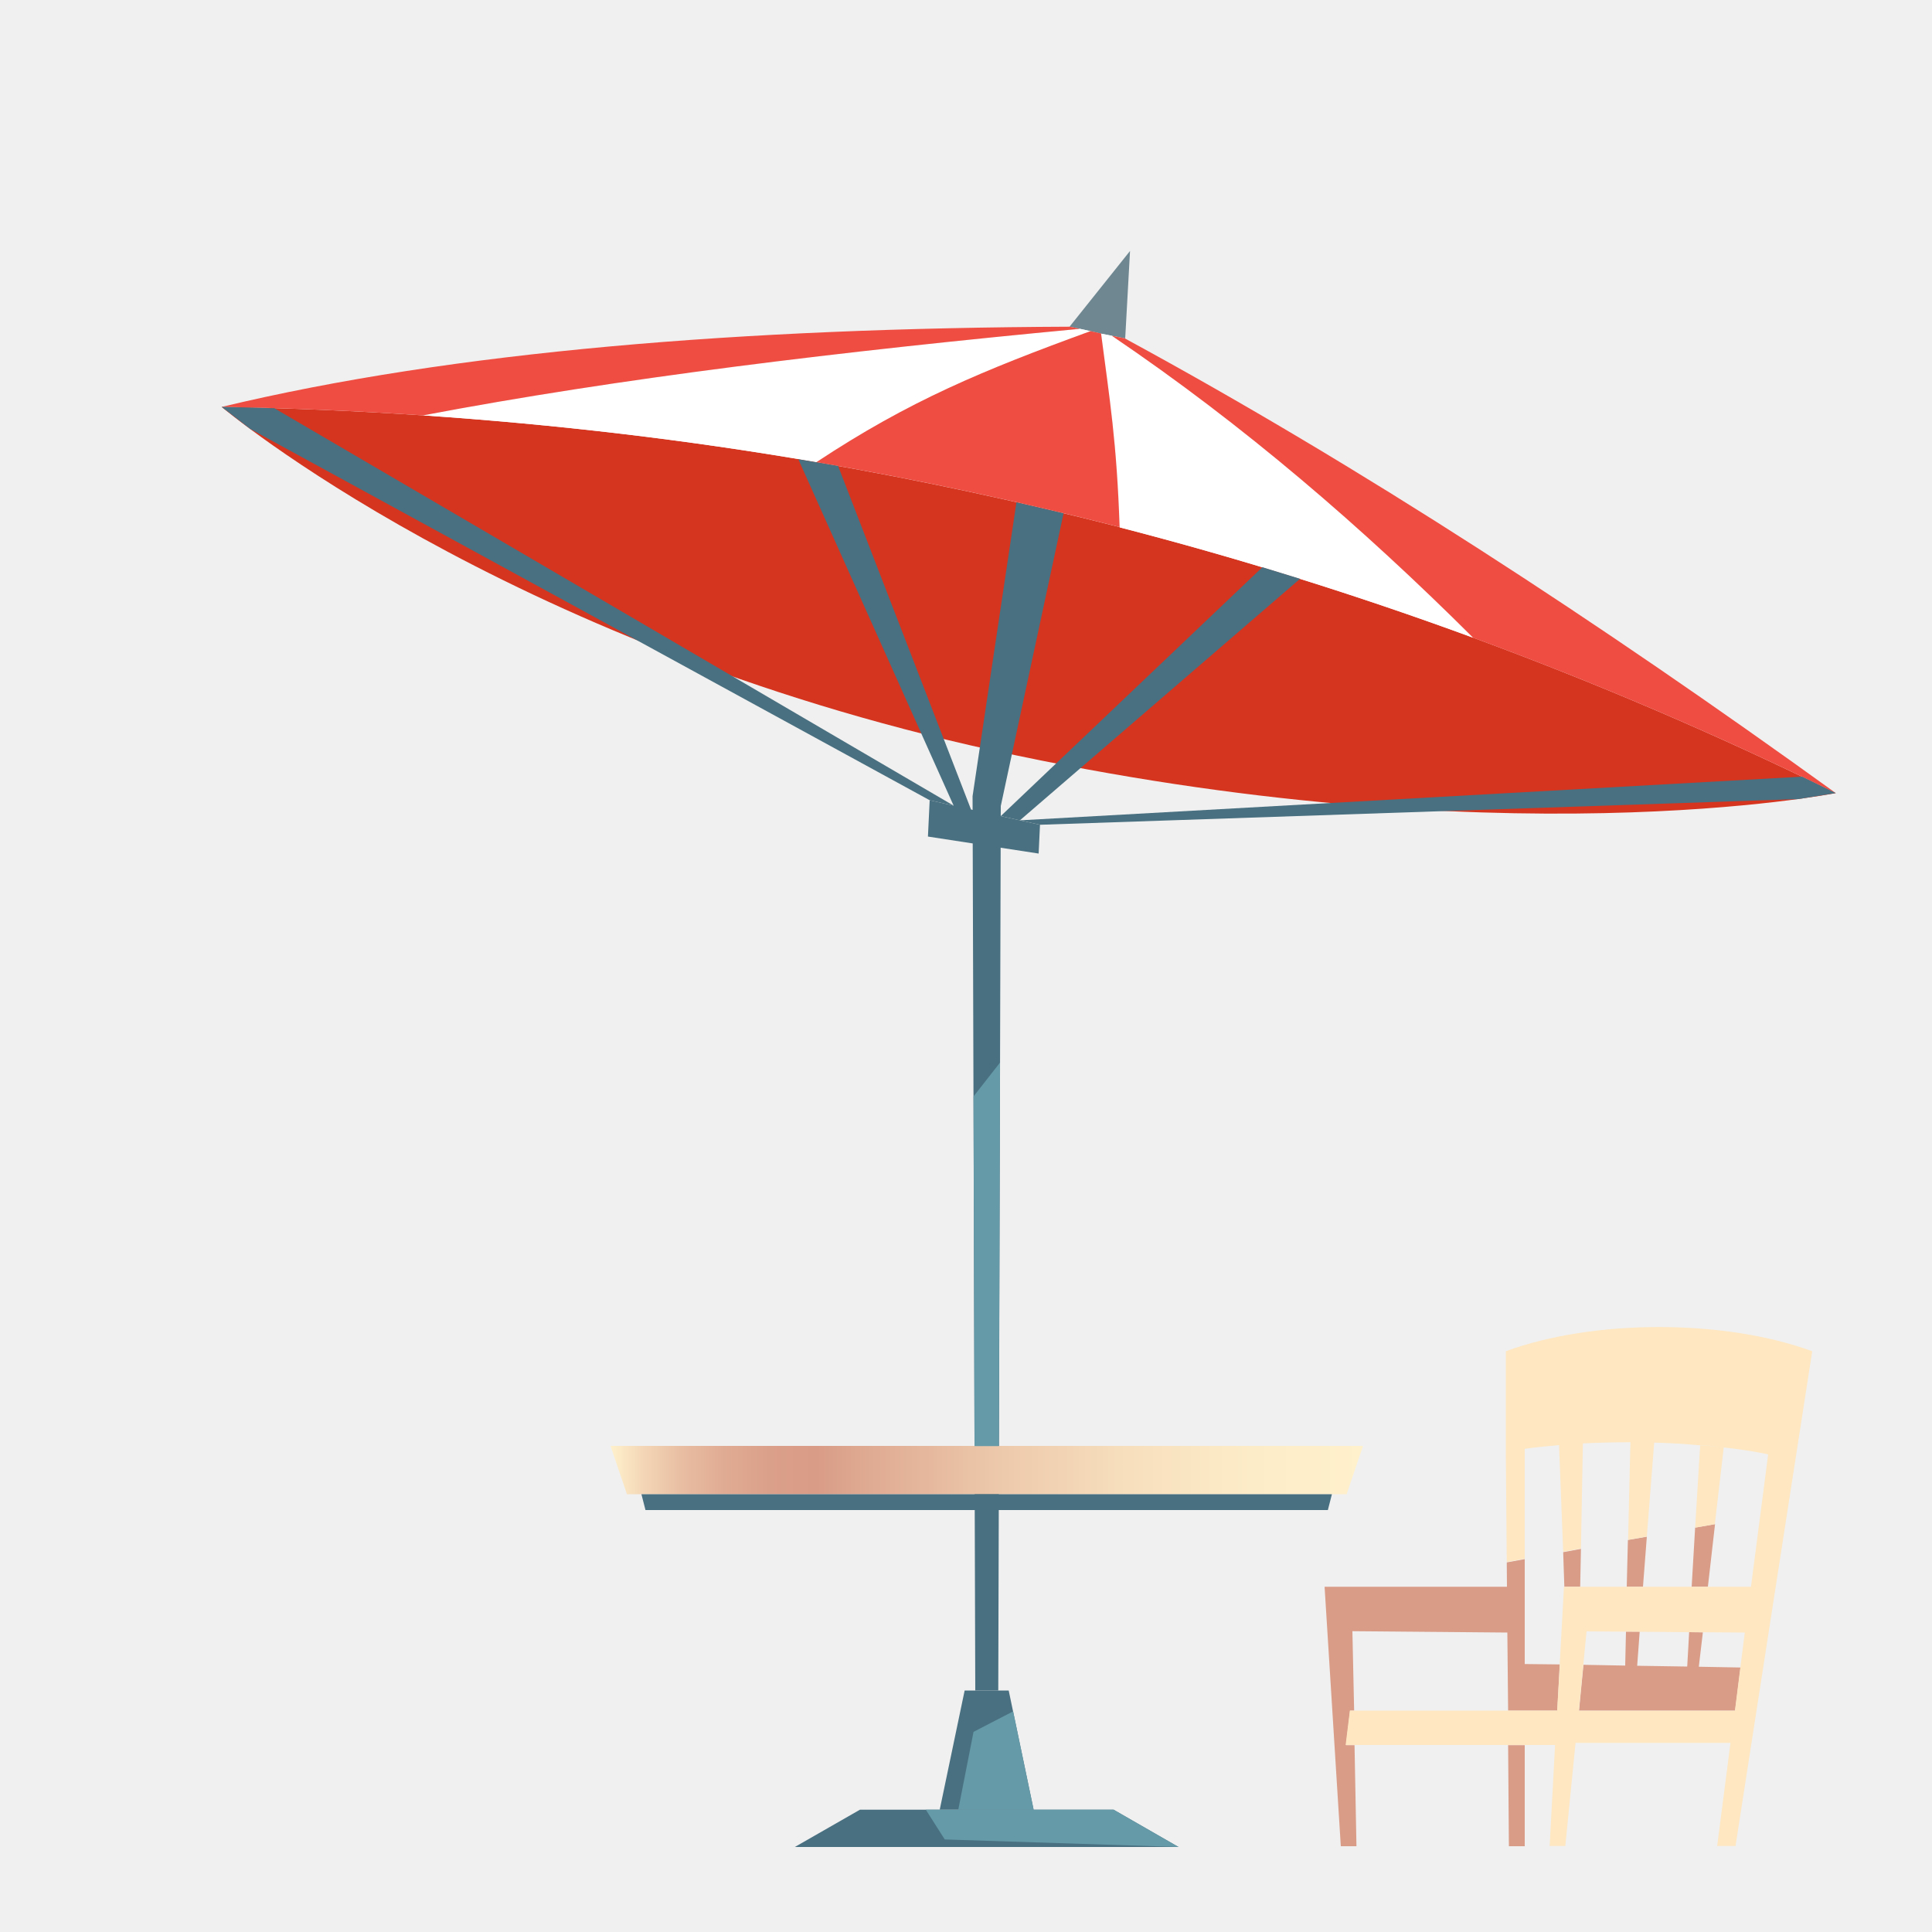
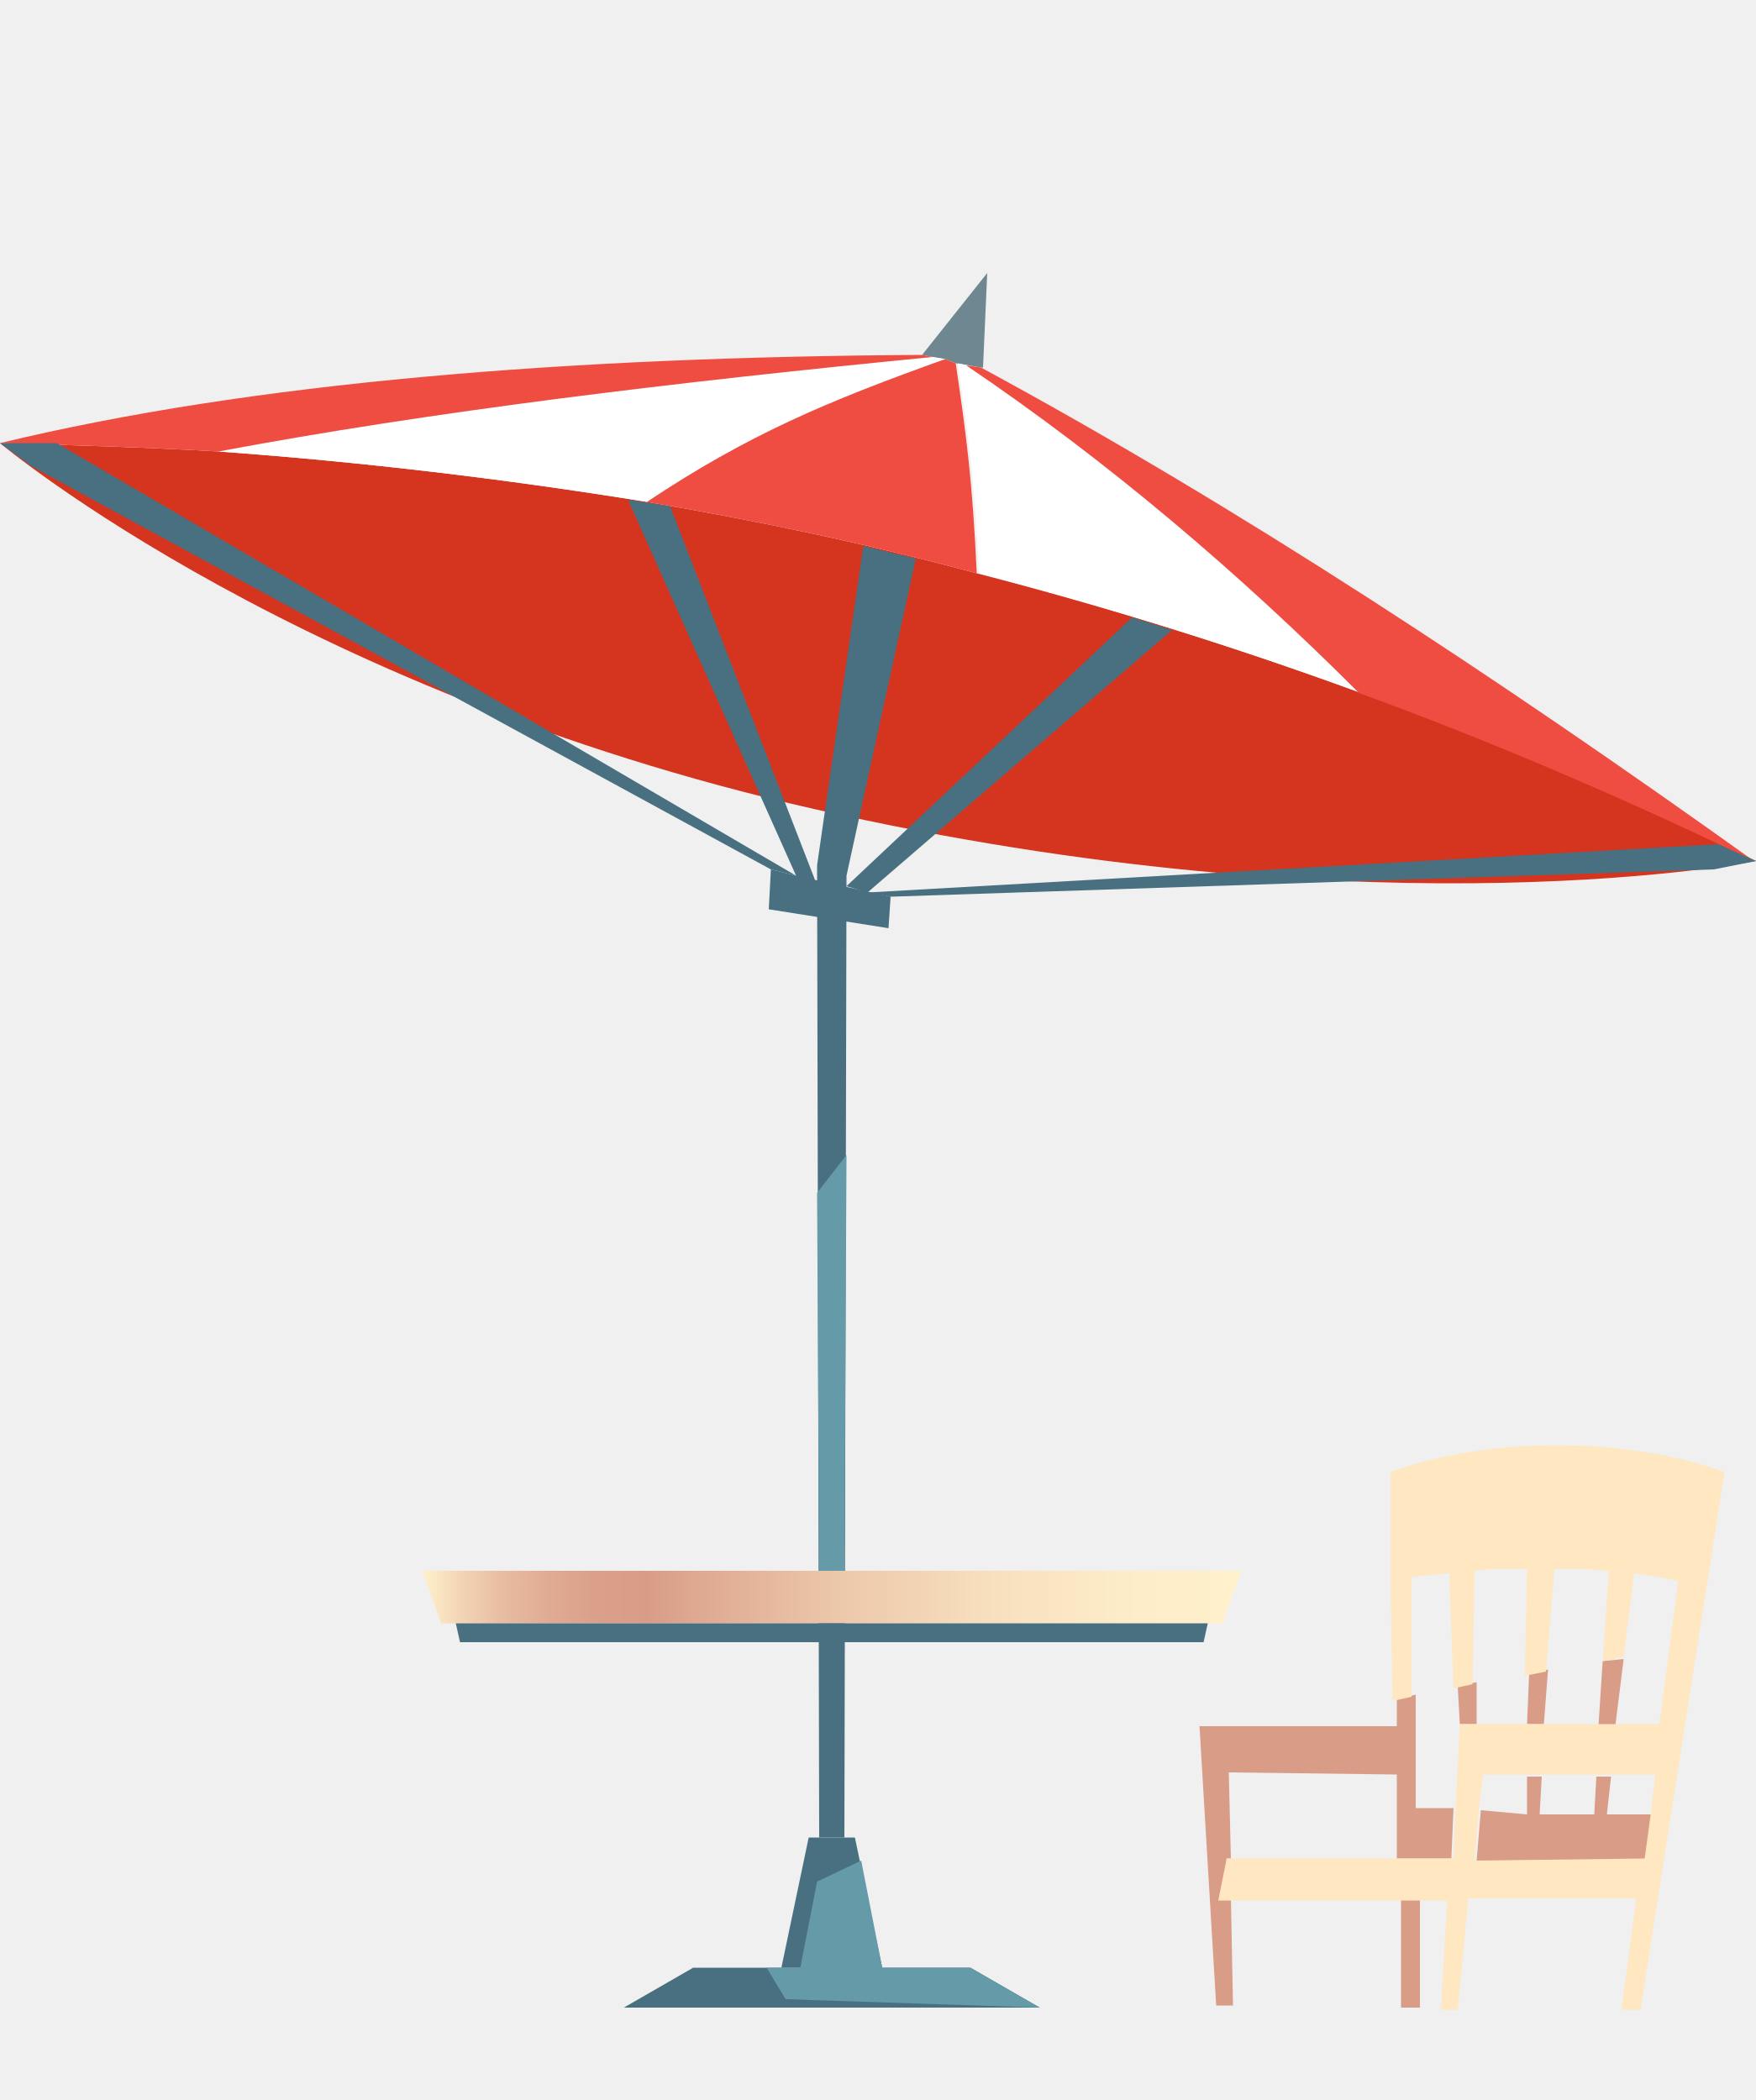
- <svg xmlns="http://www.w3.org/2000/svg" version="1.1" id="Layer_1" x="0px" y="0px" viewBox="0 0 100 100" style="enable-background:new 0 0 100 100;" xml:space="preserve">
+ <svg xmlns="http://www.w3.org/2000/svg" version="1.1" id="Layer_1" x="0px" y="0px" viewBox="0 0 83.6 100" style="enable-background:new 0 0 83.6 100;" xml:space="preserve">
  <style type="text/css">
	.st0{fill:#D99C87;}
	.st1{fill:#FEE7C1;}
	.st2{fill:#6E8791;}
	.st3{fill:#D5341F;}
	.st4{fill:#FFFFFF;}
	.st5{fill:#EF4D41;}
	.st6{fill:#497080;}
	.st7{fill:url(#SVGID_1_);}
	.st8{fill:#659AA8;}
</style>
-   <path class="st0" d="M78.92,95.56H78.1l-0.04-5.23h0.86V95.56z M81.96,86.17l-0.23,2.37h8.08l0.28-2.23l-2.16-0.04l0.21-1.78  l-0.71-0.01l-0.1,1.78l-2.59-0.04l0.13-1.77h-0.01h-0.7l-0.04,1.76L81.96,86.17z M87.74,79.07l-0.18,3.06h0.84l0.37-3.24  L87.74,79.07z M84.26,79.71l-0.06,2.42h0.84l0.2-2.59L84.26,79.71z M80.91,80.34l0.06,1.79h0.82l0.04-1.96L80.91,80.34z   M68.56,82.13l0.84,13.43h0.81l-0.1-5.23h-0.44l0.21-1.79h0.21L70,84.43l8.02,0.07l0.04,4.04h2.55v-0.06l0.12-2.33l-1.81-0.02v-5.43  l-0.93,0.17L78,82.13H68.56z" />
-   <path class="st1" d="M87.74,79.07L88,74.81c0.42,0.02,0.82,0.06,1.22,0.11l-0.46,3.97L87.74,79.07z M69.87,88.54h0.21h7.97h2.55  v-0.06l0.14-2.33h-0.01l0.22-4.02h0.02h0.82h2.41h0.84h2.52h0.84h2.23l0.89-6.85c-0.68-0.15-1.47-0.27-2.3-0.36  c-0.39-0.05-0.8-0.1-1.22-0.12v0.01c-0.76-0.07-1.56-0.12-2.38-0.14l-0.38,4.86l-0.97,0.17l0.12-5.05c-0.84,0-1.65,0.02-2.46,0.06  l-0.1,5.44l-0.92,0.17l-0.21-5.4v-0.12c-0.62,0.05-1.21,0.11-1.78,0.19v5.69l-0.93,0.17l-0.05-5.73v-5.18  c4.53-1.67,11.33-1.67,15.86,0l-3.97,25.61h-0.95l0.69-5.34h-8.02l-0.53,5.34h-0.81l0.28-5.23h-1.58h-0.86h-7.96h-0.44L69.87,88.54z   M89.8,88.54l0.28-2.23l0.23-1.81l-2.9-0.02l-2.55-0.02h-0.01l-2.73-0.02l-0.17,1.74l-0.23,2.37H89.8z" />
+   <path class="st0" d="M67.5,95.6h-0.8l0-5.2h0.9V95.6z M70.5,86.2l-0.2,2.4h8.1l0.3-2.2l-2.2,0l0.2-1.8l-0.7,0l-0.1,1.8l-2.6,0  l0.1-1.8h0h-0.7l0,1.8L70.5,86.2z M76.3,79.1l-0.2,3.1h0.8l0.4-3.2L76.3,79.1z M72.8,79.7l-0.1,2.4h0.8l0.2-2.6L72.8,79.7z   M69.4,80.3l0.1,1.8h0.8l0-2L69.4,80.3z M57.1,82.1l0.8,13.4h0.8l-0.1-5.2h-0.4l0.2-1.8h0.2l-0.1-4.1l8,0.1l0,4h2.6v-0.1l0.1-2.3  l-1.8,0v-5.4l-0.9,0.2l0,1.3H57.1z" />
+   <path class="st1" d="M76.3,79.1l0.3-4.3c0.4,0,0.8,0.1,1.2,0.1l-0.5,4L76.3,79.1z M58.4,88.5h0.2h8h2.6v-0.1l0.1-2.3h0l0.2-4h0h0.8  h2.4h0.8h2.5h0.8h2.2l0.9-6.8c-0.7-0.2-1.5-0.3-2.3-0.4c-0.4-0.1-0.8-0.1-1.2-0.1v0c-0.8-0.1-1.6-0.1-2.4-0.1l-0.4,4.9l-1,0.2  l0.1-5.1c-0.8,0-1.7,0-2.5,0.1l-0.1,5.4l-0.9,0.2l-0.2-5.4v-0.1c-0.6,0.1-1.2,0.1-1.8,0.2v5.7l-0.9,0.2l-0.1-5.7v-5.2  c4.5-1.7,11.3-1.7,15.9,0l-4,25.6h-0.9l0.7-5.3h-8l-0.5,5.3h-0.8l0.3-5.2h-1.6h-0.9h-8h-0.4L58.4,88.5z M78.3,88.5l0.3-2.2l0.2-1.8  l-2.9,0l-2.6,0h0l-2.7,0l-0.2,1.7l-0.2,2.4L78.3,88.5L78.3,88.5z" />
  <g>
    <g>
-       <polygon class="st2" points="58.21,17.51 57.55,17.38 56.99,17.27 56.44,17.14 55.9,17.02 55.89,17.02 55.37,16.91 55.36,16.91     58.49,12.99 58.24,17.52   " />
-       <path class="st3" d="M95.02,41.05c0,0-17.5,3.5-43.58-2.2c-25.48-5.56-39.97-17.79-39.97-17.79c3.5,0.06,6.97,0.21,10.42,0.44    c6.88,0.47,13.65,1.26,20.36,2.42c5.28,0.91,10.52,2.04,15.69,3.36v0.01c6.17,1.6,12.28,3.5,18.29,5.71    C82.6,35.34,88.86,38.02,95.02,41.05z" />
+       <polygon class="st2" points="46.7,17.5 46.1,17.4 45.5,17.3 45,17.1 44.4,17 44.4,17 43.9,16.9 43.9,16.9 47,13 46.8,17.5   " />
+       <path class="st3" d="M83.6,41c0,0-17.5,3.5-43.6-2.2C14.5,33.3,0,21.1,0,21.1c3.5,0.1,7,0.2,10.4,0.4c6.9,0.5,13.6,1.3,20.4,2.4    c5.3,0.9,10.5,2,15.7,3.4v0c6.2,1.6,12.3,3.5,18.3,5.7C71.1,35.3,77.4,38,83.6,41z" />
      <g>
-         <path class="st4" d="M76.25,33.01c-5.73-5.71-11.87-11.01-18.7-15.63l-0.55-0.11c0.45,3.46,0.81,5.6,0.96,10.02v0.01     C64.13,28.89,70.23,30.8,76.25,33.01z" />
-         <path class="st4" d="M55.89,17.02c-12.3,1.17-23.91,2.57-33.99,4.48c6.88,0.47,13.65,1.26,20.36,2.42     c4.81-3.18,8.6-4.74,14.18-6.78l-0.54-0.12H55.89z" />
+         <path class="st4" d="M64.8,33c-5.7-5.7-11.9-11-18.7-15.6l-0.5-0.1c0.5,3.5,0.8,5.6,1,10v0C52.7,28.9,58.8,30.8,64.8,33z" />
+         <path class="st4" d="M44.4,17c-12.3,1.2-23.9,2.6-34,4.5c6.9,0.5,13.6,1.3,20.4,2.4c4.8-3.2,8.6-4.7,14.2-6.8L44.4,17     C44.4,17,44.4,17,44.4,17z" />
      </g>
      <g>
-         <path class="st5" d="M58.21,17.51l-0.66-0.13c6.83,4.62,12.97,9.92,18.7,15.63c6.35,2.33,12.61,5.01,18.77,8.04     C82.69,32.15,70.41,24.13,58.21,17.51z" />
-         <path class="st5" d="M56.44,17.14c-5.59,2.04-9.37,3.6-14.18,6.78c5.28,0.91,10.52,2.04,15.69,3.36     c-0.15-4.42-0.51-6.56-0.96-10.02L56.44,17.14z" />
-         <path class="st5" d="M55.37,16.91h-0.01c-16.92,0.07-31.88,1.27-43.88,4.15c3.5,0.06,6.97,0.21,10.42,0.44     c10.08-1.92,21.68-3.32,33.99-4.48L55.37,16.91z" />
+         <path class="st5" d="M46.7,17.5l-0.7-0.1c6.8,4.6,13,9.9,18.7,15.6c6.3,2.3,12.6,5,18.8,8C71.2,32.2,58.9,24.1,46.7,17.5z" />
+         <path class="st5" d="M45,17.1c-5.6,2-9.4,3.6-14.2,6.8c5.3,0.9,10.5,2,15.7,3.4c-0.2-4.4-0.5-6.6-1-10L45,17.1z" />
+         <path class="st5" d="M43.9,16.9L43.9,16.9C27,17,12,18.2,0,21.1c3.5,0.1,7,0.2,10.4,0.4c10.1-1.9,21.7-3.3,34-4.5L43.9,16.9z" />
      </g>
    </g>
-     <polygon class="st6" points="57.64,93.67 44.51,93.67 41.14,95.6 61,95.6  " />
-     <polygon class="st6" points="52.21,87.5 49.93,87.5 48.64,93.67 53.5,93.67  " />
+     <polygon class="st6" points="46.2,93.7 33,93.7 29.7,95.6 49.5,95.6  " />
+     <polygon class="st6" points="40.7,87.5 38.5,87.5 37.2,93.7 42,93.7  " />
    <g>
      <g id="XMLID_1_">
        <g>
-           <polygon class="st6" points="55.05,26.57 51.8,41.72 51.67,87.5 50.48,87.5 50.34,41.21 52.61,26     " />
+           <polygon class="st6" points="43.6,26.6 40.3,41.7 40.2,87.5 39,87.5 38.9,41.2 41.1,26     " />
        </g>
      </g>
      <g>
-         <polygon class="st6" points="14.2,21.13 11.47,21.06 12.95,22.2 48.12,41.42 49.36,41.7    " />
-         <polygon class="st6" points="93.27,40.2 52.79,42.46 53.83,42.69 93.08,41.36 95.02,41.05    " />
-         <polygon class="st6" points="65.34,29.36 51.8,42.24 52.79,42.46 67.29,29.96    " />
-         <polygon class="st6" points="43.38,24.12 41.32,23.77 49.36,41.7 49.36,41.7 48.12,41.42 48.03,43.3 53.76,44.18 53.83,42.69      50.26,41.9    " />
+         <polygon class="st6" points="2.7,21.1 0,21.1 1.5,22.2 36.7,41.4 37.9,41.7    " />
+         <polygon class="st6" points="81.8,40.2 41.3,42.5 42.4,42.7 81.6,41.4 83.6,41    " />
+         <polygon class="st6" points="53.9,29.4 40.3,42.2 41.3,42.5 55.8,30    " />
+         <polygon class="st6" points="31.9,24.1 29.9,23.8 37.9,41.7 37.9,41.7 36.7,41.4 36.6,43.3 42.3,44.2 42.4,42.7 38.8,41.9    " />
      </g>
    </g>
-     <linearGradient id="SVGID_1_" gradientUnits="userSpaceOnUse" x1="-93.755" y1="76.087" x2="-54.803" y2="76.087" gradientTransform="matrix(1 0 0 1 125.3515 0)">
+     <linearGradient id="SVGID_1_" gradientUnits="userSpaceOnUse" x1="-105.222" y1="25.91" x2="-66.272" y2="25.91" gradientTransform="matrix(1 0 0 -1 125.3515 102)">
      <stop offset="0" style="stop-color:#FFF1CC" />
-       <stop offset="0.042" style="stop-color:#F4D7B7" />
-       <stop offset="0.096" style="stop-color:#E8BDA2" />
+       <stop offset="4.200000e-02" style="stop-color:#F4D7B7" />
+       <stop offset="9.640000e-02" style="stop-color:#E8BDA2" />
      <stop offset="0.152" style="stop-color:#E0AB93" />
      <stop offset="0.21" style="stop-color:#DBA08A" />
      <stop offset="0.274" style="stop-color:#D99C87" />
      <stop offset="0.341" style="stop-color:#DFAA92" />
      <stop offset="0.517" style="stop-color:#EDC9AB" />
      <stop offset="0.689" style="stop-color:#F7DFBD" />
      <stop offset="0.853" style="stop-color:#FDECC8" />
      <stop offset="1" style="stop-color:#FFF1CC" />
    </linearGradient>
-     <polygon class="st7" points="69.7,77.34 32.45,77.34 31.6,74.84 70.55,74.84  " />
-     <polygon class="st6" points="68.73,78.16 33.41,78.16 33.2,77.34 68.94,77.34  " />
-     <polygon class="st8" points="51.76,55 50.39,56.75 50.44,74.85 51.7,74.85  " />
-     <polygon class="st8" points="52.44,88.58 50.39,89.64 49.6,93.67 53.5,93.67  " />
-     <polygon class="st8" points="47.92,93.67 48.9,95.21 61,95.6 57.64,93.67  " />
+     <polygon class="st7" points="58.2,77.3 21,77.3 20.1,74.8 59.1,74.8  " />
+     <polygon class="st6" points="57.3,78.2 21.9,78.2 21.7,77.3 57.5,77.3  " />
+     <polygon class="st8" points="40.3,55 38.9,56.8 39,74.8 40.2,74.8  " />
+     <polygon class="st8" points="41,88.6 38.9,89.6 38.1,93.7 42,93.7  " />
+     <polygon class="st8" points="36.5,93.7 37.4,95.2 49.5,95.6 46.2,93.7  " />
  </g>
</svg>
